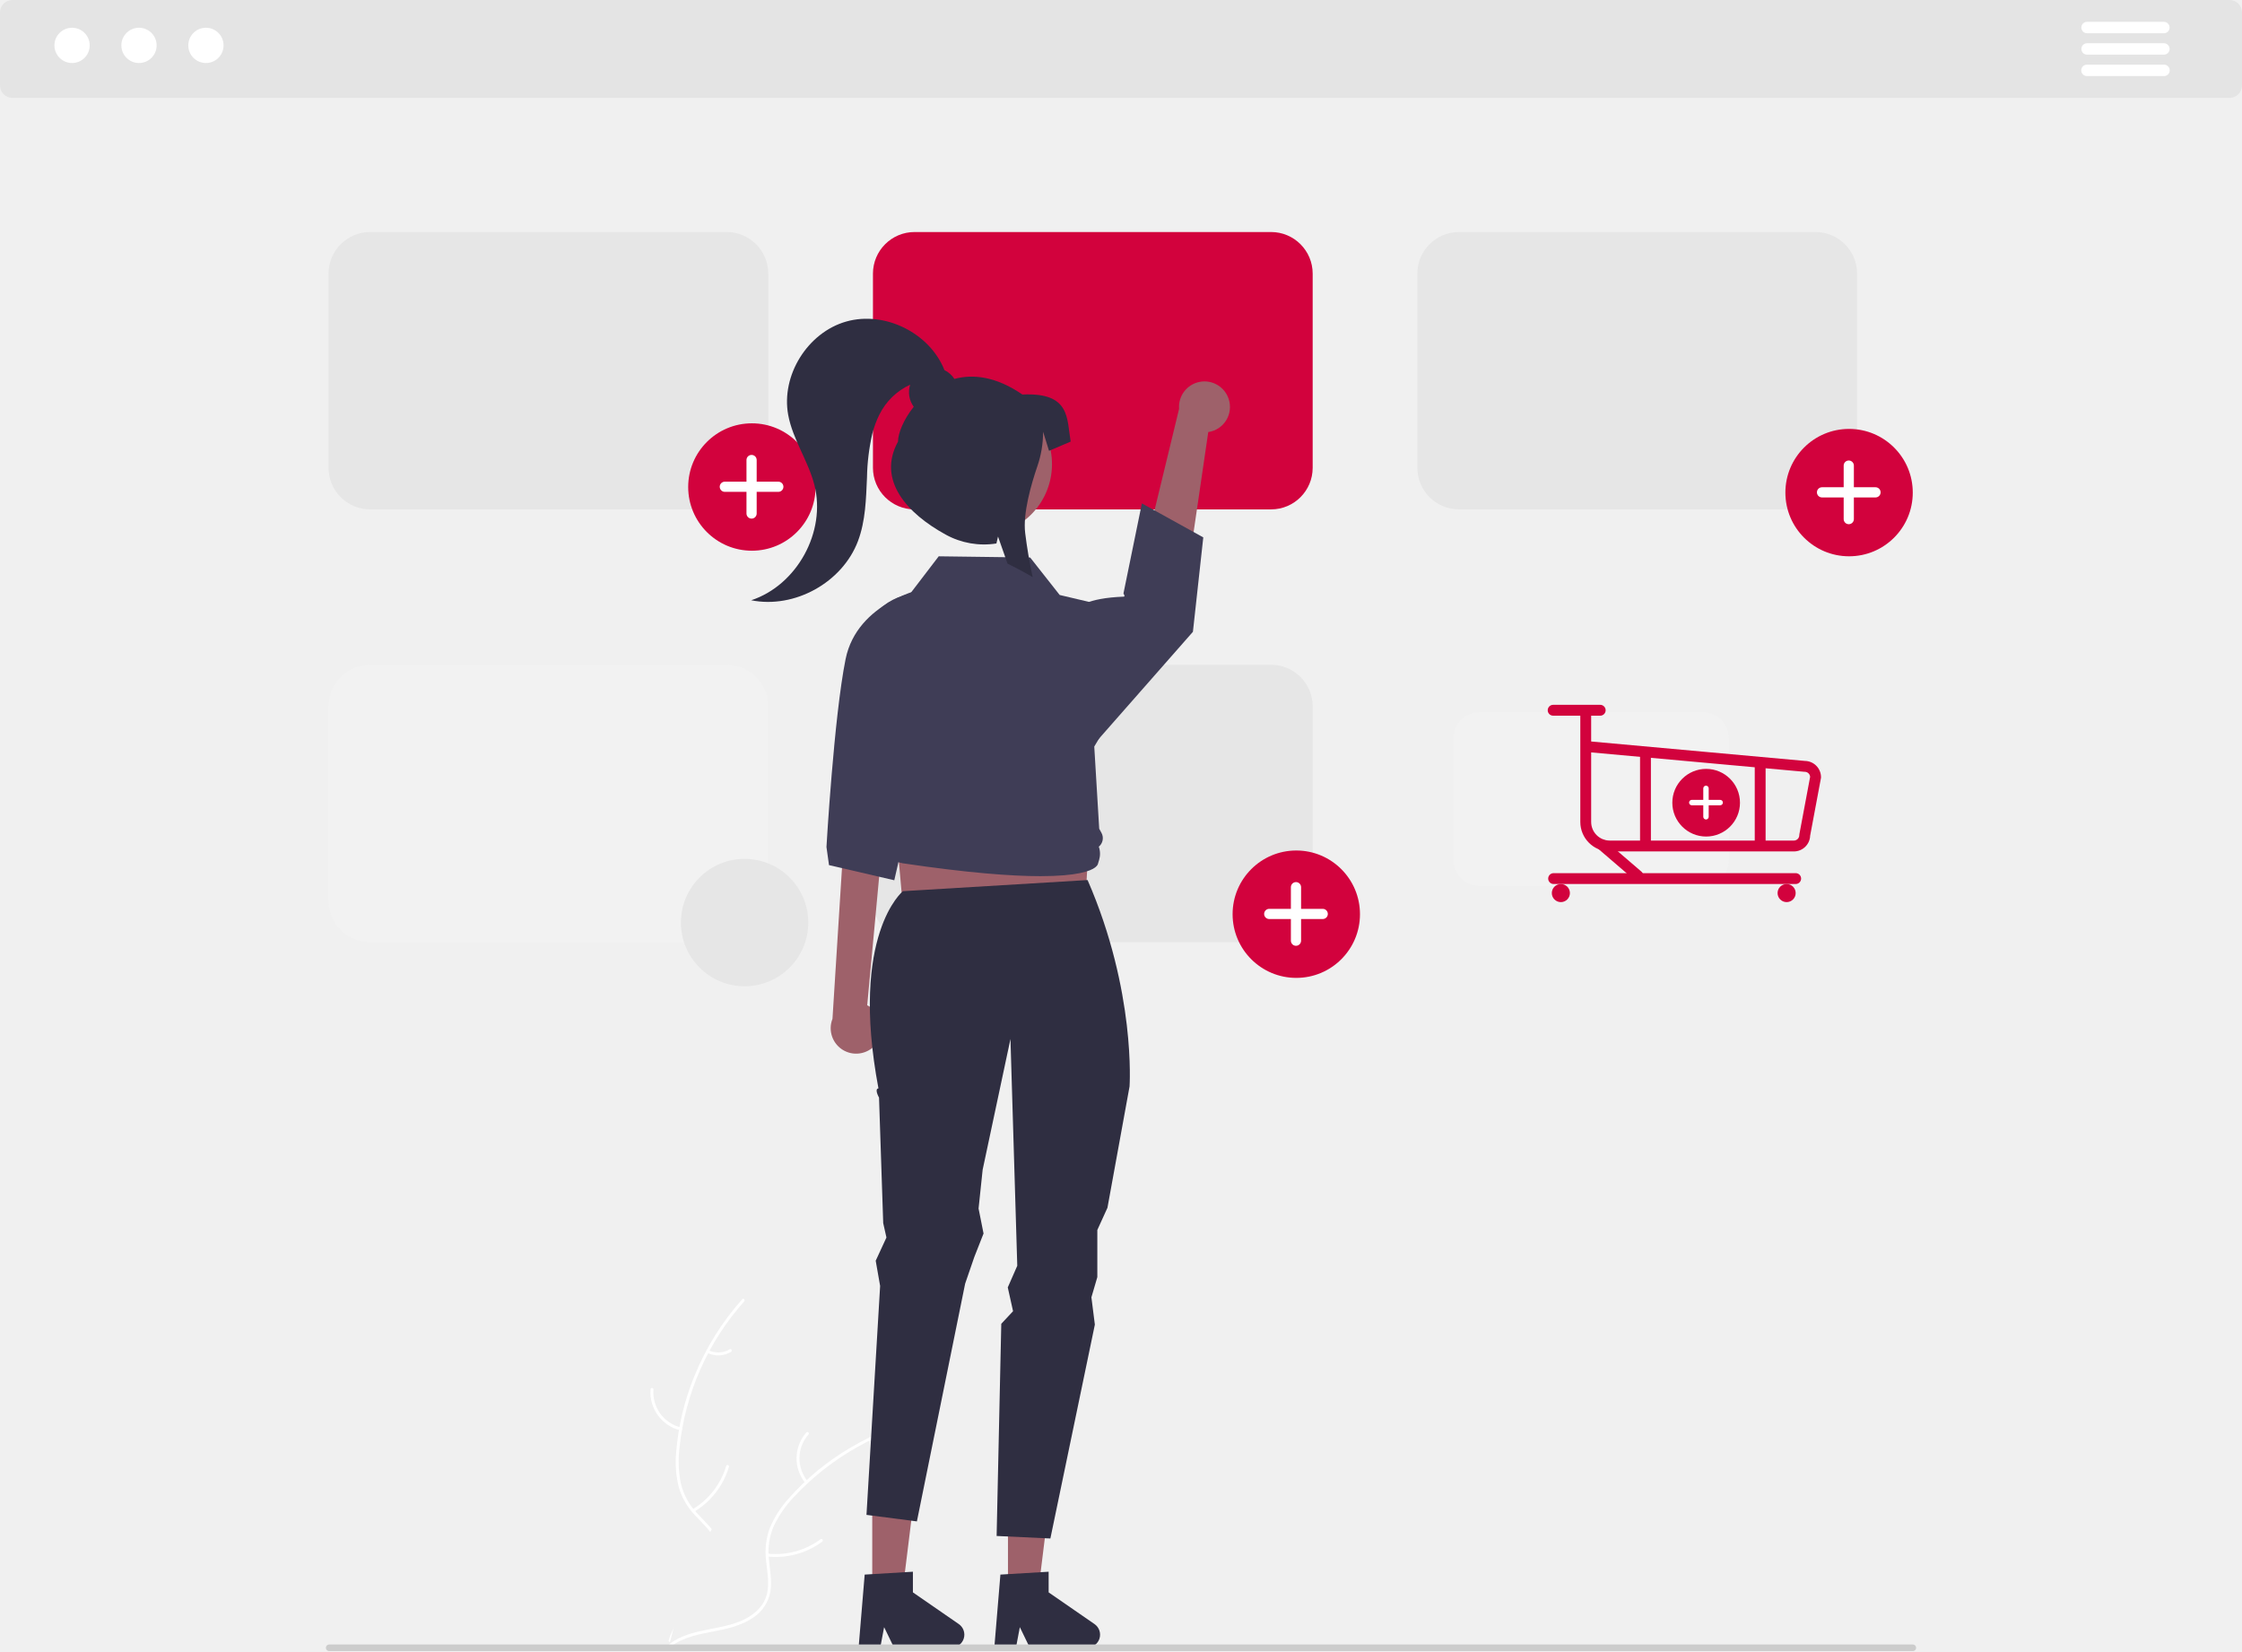
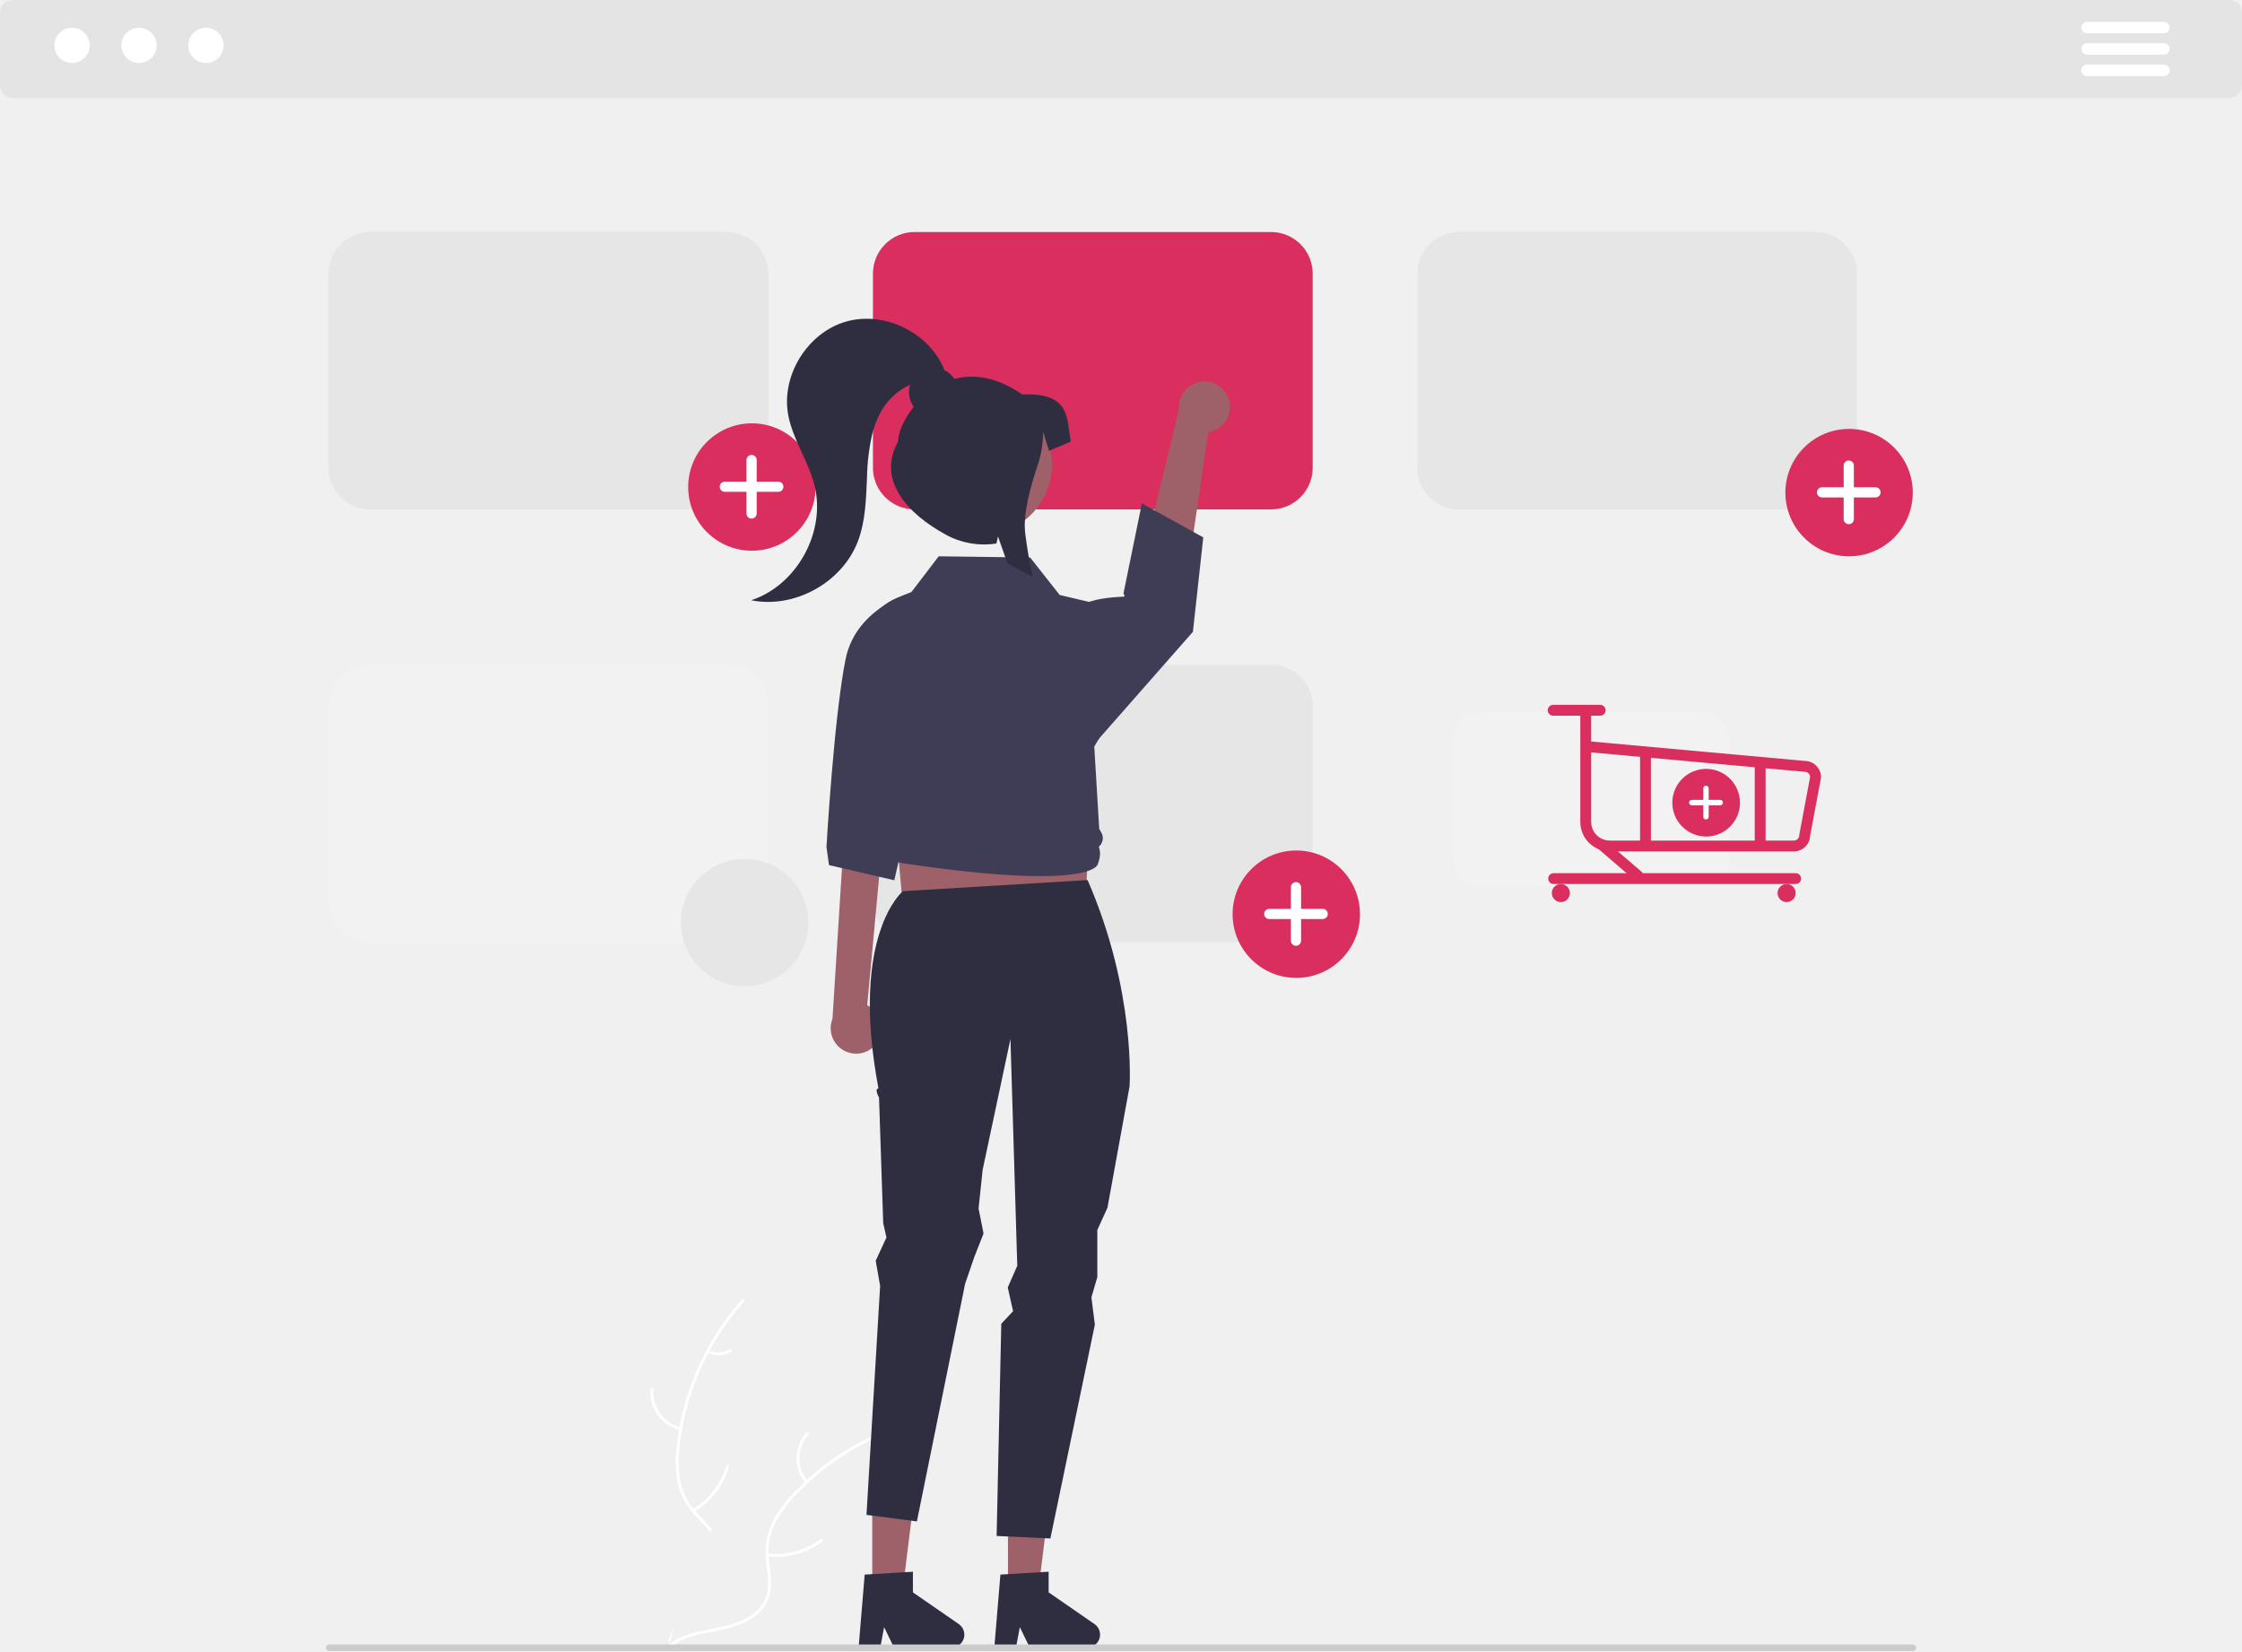
<svg xmlns="http://www.w3.org/2000/svg" data-name="Layer 1" width="803.052" height="591.375" viewBox="0 0 803.052 591.375">
  <path d="M997.078,189.375H202.922a4.453,4.453,0,0,1-4.448-4.448v-26.166a4.453,4.453,0,0,1,4.448-4.448H997.078a4.453,4.453,0,0,1,4.448,4.448V184.927A4.453,4.453,0,0,1,997.078,189.375Z" transform="translate(-198.4738 -154.3125)" fill="#e4e4e4" />
  <circle id="a35e044f-57c7-4e60-ba2c-0b63f07d3a91" data-name="a7a88a4d-66b2-4c09-a29b-e65e87e57a01" cx="25.815" cy="16.255" r="6.316" fill="#fff" />
  <circle id="b8ca9947-3ca9-4995-aa34-7c8526cbf832" data-name="ecd091ab-fa27-42b2-b94f-bd1073aab054" cx="49.787" cy="16.255" r="6.316" fill="#fff" />
  <circle id="a31b64b8-966e-40be-99c3-e775622dac5b" data-name="a332723e-32dc-4e13-8ae5-d2643a7feb7f" cx="73.76" cy="16.255" r="6.316" fill="#fff" />
  <path d="M973.591,166.221H945.987a2.045,2.045,0,0,1,0-4.089h27.604a2.045,2.045,0,0,1,.008,4.089Z" transform="translate(-198.4738 -154.3125)" fill="#fff" />
  <path d="M973.591,173.889H945.987a2.045,2.045,0,0,1,0-4.089h27.604a2.045,2.045,0,0,1,.008,4.089Z" transform="translate(-198.4738 -154.3125)" fill="#fff" />
  <path d="M973.591,181.556H945.987a2.045,2.045,0,0,1,0-4.09h27.604a2.045,2.045,0,0,1,.008,4.09Z" transform="translate(-198.4738 -154.3125)" fill="#fff" />
  <path d="M424.917,674.276c2.922-23.498,17.485-46.651,39.895-54.298a109.098,109.098,0,0,0,.005,74.904c3.444,9.315,8.244,19.316,5.004,28.704-2.015,5.841-6.946,10.311-12.457,13.105-5.511,2.794-11.628,4.126-17.668,5.432l-1.189.983C428.92,721.456,421.995,697.775,424.917,674.276Z" transform="translate(-198.4738 -154.3125)" fill="#f0f0f0" />
  <path d="M465.034,620.423a93.25,93.25,0,0,0-23.182,52.481,40.156,40.156,0,0,0,.457,12.574,23.032,23.032,0,0,0,5.728,10.683c2.582,2.837,5.551,5.439,7.399,8.854a14.102,14.102,0,0,1,.689,11.513c-1.631,4.678-4.846,8.491-8.119,12.111-3.634,4.019-7.473,8.135-9.018,13.463-.187.646-1.178.317-.991-.327,2.688-9.27,11.686-14.535,15.977-22.884,2.002-3.896,2.843-8.419.966-12.531-1.642-3.596-4.701-6.283-7.34-9.132a24.577,24.577,0,0,1-5.99-10.237,37.123,37.123,0,0,1-.939-12.51,90.469,90.469,0,0,1,6.607-27.493A94.904,94.904,0,0,1,464.344,619.641c.446-.5,1.134.286.691.783Z" transform="translate(-198.4738 -154.3125)" fill="#fff" />
  <path d="M442.134,666.589A13.991,13.991,0,0,1,431.484,651.933a.522.522,0,0,1,1.043.052,12.955,12.955,0,0,0,9.934,13.612C443.114,665.753,442.783,666.743,442.134,666.589Z" transform="translate(-198.4738 -154.3125)" fill="#fff" />
  <path d="M446.539,694.895a26.965,26.965,0,0,0,12.042-15.53c.189-.645,1.18-.317.991.327a28.048,28.048,0,0,1-12.563,16.135C446.43,696.17,445.964,695.236,446.539,694.895Z" transform="translate(-198.4738 -154.3125)" fill="#fff" />
  <path d="M452.334,637.954a7.919,7.919,0,0,0,7.505-.381c.574-.35,1.04.584.469.932a8.874,8.874,0,0,1-8.301.44.539.539,0,0,1-.332-.659A.524.524,0,0,1,452.334,637.954Z" transform="translate(-198.4738 -154.3125)" fill="#fff" />
  <path d="M533.121,661.949c-.352.229-.704.458-1.057.696a104.292,104.292,0,0,0-13.335,10.411c-.326.291-.652.59-.969.89a109.948,109.948,0,0,0-23.878,32.687,106.772,106.772,0,0,0-5.849,15.132c-2.158,7.161-3.928,15.097-8.2,20.954a18.318,18.318,0,0,1-1.427,1.762H439.8c-.088-.044-.176-.079-.264-.123l-1.541.07c.062-.273.132-.555.194-.828.035-.159.079-.317.114-.476.026-.106.053-.211.071-.308.009-.035.018-.07.026-.097.018-.097.044-.185.062-.273q.581-2.365,1.198-4.73c0-.009,0-.009.009-.018a156.995,156.995,0,0,1,13.212-34.686c.176-.326.352-.661.546-.987a101.885,101.885,0,0,1,9.152-13.881,90.071,90.071,0,0,1,5.998-6.861,74.901,74.901,0,0,1,18.743-14.04c13.846-7.311,29.877-10.112,44.674-5.646C532.373,661.712,532.743,661.826,533.121,661.949Z" transform="translate(-198.4738 -154.3125)" fill="#f0f0f0" />
  <path d="M533.035,662.439A93.25,93.25,0,0,0,482.928,690.386a40.157,40.157,0,0,0-7.205,10.314,23.032,23.032,0,0,0-1.858,11.978c.354,3.819,1.158,7.685.577,11.524a14.103,14.103,0,0,1-6.381,9.607c-4.119,2.753-8.981,3.862-13.774,4.782-5.321,1.021-10.865,1.997-15.306,5.32-.538.403-1.132-.456-.594-.858,7.727-5.783,18.082-4.569,26.535-8.652,3.944-1.905,7.338-5.01,8.316-9.424.854-3.86.029-7.847-.363-11.711a24.577,24.577,0,0,1,1.38-11.78,37.125,37.125,0,0,1,6.782-10.553,90.47,90.47,0,0,1,21.828-17.973,94.904,94.904,0,0,1,30.09-11.561c.657-.13.733.911.08,1.041Z" transform="translate(-198.4738 -154.3125)" fill="#fff" />
  <path d="M486.955,685.512a13.99,13.99,0,0,1,.321-18.113c.445-.502,1.247.166.801.669a12.955,12.955,0,0,0-.264,16.85C488.241,685.435,487.38,686.026,486.955,685.512Z" transform="translate(-198.4738 -154.3125)" fill="#fff" />
  <path d="M473.43,710.765a26.966,26.966,0,0,0,18.965-5.15c.54-.401,1.133.458.594.858a28.048,28.048,0,0,1-19.746,5.319C472.575,711.718,472.765,710.691,473.43,710.765Z" transform="translate(-198.4738 -154.3125)" fill="#fff" />
  <path d="M512.339,668.791a7.919,7.919,0,0,0,6.222,4.214c.669.066.479,1.092-.186,1.027a8.874,8.874,0,0,1-6.893-4.647.539.539,0,0,1,.132-.726.524.524,0,0,1,.726.132Z" transform="translate(-198.4738 -154.3125)" fill="#fff" />
  <path d="M458.767,336.757H331.041a14.904,14.904,0,0,1-14.887-14.888V252.304A14.903,14.903,0,0,1,331.041,237.417H458.767a14.903,14.903,0,0,1,14.887,14.887v69.565A14.904,14.904,0,0,1,458.767,336.757Z" transform="translate(-198.4738 -154.3125)" fill="#e6e6e6" />
-   <path d="M653.767,336.757H526.041a14.904,14.904,0,0,1-14.887-14.888V252.304A14.903,14.903,0,0,1,526.041,237.417H653.767a14.903,14.903,0,0,1,14.887,14.887v69.565A14.904,14.904,0,0,1,653.767,336.757Z" transform="translate(-198.4738 -154.3125)" fill="#d2023d" />
+   <path d="M653.767,336.757H526.041a14.904,14.904,0,0,1-14.887-14.888V252.304A14.903,14.903,0,0,1,526.041,237.417H653.767a14.903,14.903,0,0,1,14.887,14.887v69.565A14.904,14.904,0,0,1,653.767,336.757Z" transform="translate(-198.4738 -154.3125)" fill="#da2e5e" />
  <path d="M848.767,336.757H721.041a14.904,14.904,0,0,1-14.887-14.888V252.304A14.903,14.903,0,0,1,721.041,237.417H848.767a14.903,14.903,0,0,1,14.887,14.887v69.565A14.904,14.904,0,0,1,848.767,336.757Z" transform="translate(-198.4738 -154.3125)" fill="#e6e6e6" />
  <path d="M458.767,491.757H331.041a14.904,14.904,0,0,1-14.887-14.888V407.304A14.903,14.903,0,0,1,331.041,392.417H458.767a14.903,14.903,0,0,1,14.887,14.887v69.565A14.904,14.904,0,0,1,458.767,491.757Z" transform="translate(-198.4738 -154.3125)" fill="#f2f2f2" />
  <path d="M653.767,491.757H526.041a14.904,14.904,0,0,1-14.887-14.888V407.304A14.903,14.903,0,0,1,526.041,392.417H653.767a14.903,14.903,0,0,1,14.887,14.887v69.565A14.904,14.904,0,0,1,653.767,491.757Z" transform="translate(-198.4738 -154.3125)" fill="#e6e6e6" />
  <g id="e3e4f7c8-e232-44d3-85d4-7e764218aef0" data-name="aa405d94-515b-444f-88dd-2c52df39214d">
-     <circle id="fcc64bf3-a6e1-406f-af2a-c5c9529d985b" data-name="ede3a9f0-5e02-4455-ac7e-751a5f8c3692" cx="464.312" cy="327.433" r="22.812" fill="#d2023d" />
+     <circle id="fcc64bf3-a6e1-406f-af2a-c5c9529d985b" data-name="ede3a9f0-5e02-4455-ac7e-751a5f8c3692" cx="464.312" cy="327.433" r="22.812" fill="#da2e5e" />
    <path id="a515bf60-7ad9-4961-925b-281b4504c434-431" data-name="ba039ca8-d148-45ed-9781-bacb7304e881" d="M672.258,479.83h-7.756v-7.756a1.825,1.825,0,0,0-1.825-1.825h0a1.825,1.825,0,0,0-1.825,1.825v7.756h-7.756a1.825,1.825,0,0,0-1.825,1.825h0a1.825,1.825,0,0,0,1.825,1.825h7.756v7.756a1.825,1.825,0,0,0,1.825,1.825h0a1.825,1.825,0,0,0,1.825-1.825V483.48h7.756a1.825,1.825,0,0,0,1.825-1.825h0a1.825,1.825,0,0,0-1.825-1.825h0Z" transform="translate(-198.4738 -154.3125)" fill="#fff" />
  </g>
  <g id="e103fff6-fe82-4519-942e-bf1bf1b0aca3" data-name="bbf41f8a-587e-4352-8304-6d86282586e3">
-     <circle id="add300b1-303e-47da-8a54-54886e1d1e76" data-name="e4c91425-bc08-43ed-9b2d-9a6452dd6ab0" cx="662.312" cy="176.433" r="22.812" fill="#d2023d" />
+     <circle id="add300b1-303e-47da-8a54-54886e1d1e76" data-name="e4c91425-bc08-43ed-9b2d-9a6452dd6ab0" cx="662.312" cy="176.433" r="22.812" fill="#da2e5e" />
    <path id="ac71a829-1528-4702-ba68-9cb7b8b12af7-432" data-name="b08e8960-896e-4763-a2dc-6c3da3e5d175" d="M870.258,328.83h-7.756v-7.756a1.825,1.825,0,0,0-1.825-1.825h0a1.825,1.825,0,0,0-1.825,1.825v7.756h-7.756a1.825,1.825,0,0,0-1.825,1.825h0a1.825,1.825,0,0,0,1.825,1.825h7.756v7.756a1.825,1.825,0,0,0,1.825,1.825h0a1.825,1.825,0,0,0,1.825-1.825V332.48h7.756a1.825,1.825,0,0,0,1.825-1.825h0a1.825,1.825,0,0,0-1.825-1.825h0Z" transform="translate(-198.4738 -154.3125)" fill="#fff" />
  </g>
  <g id="eec1f109-4866-4d4c-80db-d160015753dd" data-name="b77ad267-181d-433f-b31f-af61e58bf4a6">
-     <circle id="ad2802dd-75a3-400f-a980-dd7e255328e3" data-name="e8aef769-5476-47e9-8295-ae809767f9aa" cx="269.312" cy="174.433" r="22.812" fill="#d2023d" />
+     <circle id="ad2802dd-75a3-400f-a980-dd7e255328e3" data-name="e8aef769-5476-47e9-8295-ae809767f9aa" cx="269.312" cy="174.433" r="22.812" fill="#da2e5e" />
    <path id="a152d324-d2c4-475a-92fe-001d0469b5e0-433" data-name="efbebd4e-dbd2-4103-8d2c-f0ca8346a3bf" d="M477.258,326.83h-7.756v-7.756a1.825,1.825,0,0,0-1.825-1.825h0a1.825,1.825,0,0,0-1.825,1.825h0v7.756h-7.756a1.825,1.825,0,0,0-1.825,1.825h0a1.825,1.825,0,0,0,1.825,1.825h7.756v7.756a1.825,1.825,0,0,0,1.825,1.825h0a1.825,1.825,0,0,0,1.825-1.825V330.48h7.756a1.825,1.825,0,0,0,1.825-1.825h0a1.825,1.825,0,0,0-1.825-1.825h0Z" transform="translate(-198.4738 -154.3125)" fill="#fff" />
  </g>
  <path d="M638.576,297.232a9.07,9.07,0,0,1-7.321,11.824l-10.548,72.001-17.303-8.451,17.404-71.87a9.119,9.119,0,0,1,17.768-3.504Z" transform="translate(-198.4738 -154.3125)" fill="#9e616a" />
  <path d="M512.589,527.832a9.07,9.07,0,0,0-3.492-13.462l7.116-76.586-14.905,7.64-4.654,73.801a9.119,9.119,0,0,0,15.934,8.607Z" transform="translate(-198.4738 -154.3125)" fill="#9e616a" />
  <polygon points="324.298 334.784 388.259 332.324 391.949 265.903 318.148 265.903 324.298 334.784" fill="#9e616a" />
  <polygon points="312.427 569.355 323.357 569.354 328.556 527.197 312.425 527.197 312.427 569.355" fill="#9e616a" />
  <path d="M508.19,718.276l17.278-1.031v7.403l16.426,11.345a4.624,4.624,0,0,1-2.627,8.429H518.697l-3.546-7.322-1.384,7.322h-7.756Z" transform="translate(-198.4738 -154.3125)" fill="#2f2e41" />
  <polygon points="361.041 569.355 371.971 569.354 377.17 527.197 361.039 527.197 361.041 569.355" fill="#9e616a" />
  <path d="M521.884,473.504s-19.138,15.45-8.763,70.628c-1.58.188.209,3.302.209,3.302l1.497,44.96,1.157,5.153-3.846,8.315,1.586,9.034-4.888,81.992,18.057,2.335L544.173,614.079l3.291-9.573,3.301-8.391-1.781-8.948,1.46-13.888,9.962-46.829,2.439,81.218-3.403,7.754,1.894,8.512-4.219,4.518-1.667,75.99,19.254.901,15.931-76.603-1.235-9.775,2.119-7.228V594.854l3.63-7.968,7.914-43.448s2.387-33.958-15.032-73.919Z" transform="translate(-198.4738 -154.3125)" fill="#2f2e41" />
  <path d="M529.684,365.013s-24.172,4.78-28.337,25.395-6.845,67.263-6.845,67.263l.912,6.496,23.382,5.422,14.924-65.363Z" transform="translate(-198.4738 -154.3125)" fill="#3f3d56" />
  <path d="M584.847,371.971s2.45-3.433,16.171-3.963c.565-.022-.135-1.143-.135-1.143l6.599-32.253,21.991,12.175-3.712,33.813L589.625,421.702Z" transform="translate(-198.4738 -154.3125)" fill="#3f3d56" />
  <path d="M571.14,468.122c-10.353.001-25.936-1.142-49.396-4.625a7.165,7.165,0,0,1-6.014-5.999,5.424,5.424,0,0,1-.911-6.16l.022-.043-.532-.626a5.801,5.801,0,0,1-.387-7.011l-7.265-51.975a21.896,21.896,0,0,1,15.228-24.021l2.682-.835,10.142-13.266.2.002,32.561.433,10.567,13.418,17.081,4.028.044.26,3.966,22.914c2.062,11.918-2.668,16.606-8.706,27.086l1.772,29.434.804,1.461a3.959,3.959,0,0,1-.948,4.968,7.712,7.712,0,0,1,.105,4.772l-.418,1.381c.001.04-.111.601-1.013,1.286C589.099,466.239,584.43,468.122,571.14,468.122Z" transform="translate(-198.4738 -154.3125)" fill="#3f3d56" />
  <path d="M556.804,718.276l17.278-1.031v7.403l16.426,11.345a4.624,4.624,0,0,1-2.627,8.429H567.311l-3.546-7.322-1.384,7.322h-7.756Z" transform="translate(-198.4738 -154.3125)" fill="#2f2e41" />
  <circle cx="549.754" cy="320.563" r="25.527" transform="matrix(0.16018, -0.98709, 0.98709, 0.16018, -53.20484, 657.5572)" fill="#9e616a" />
  <path d="M564.68,295.618c-9.356-6.435-17.595-7.415-24.363-5.59a8.897,8.897,0,0,0-3.559-3.16c-5.278-13.3-21.342-21.287-35.127-17.405-13.874,3.908-23.448,19.277-20.837,33.453,1.618,8.787,7.148,16.396,9.372,25.049,4.306,16.751-6.198,35.94-22.629,41.34,15.558,3.124,32.683-6.379,38.264-21.233,2.711-7.215,2.874-15.092,3.219-22.792a75.564,75.564,0,0,1,1.943-15.783,33.722,33.722,0,0,1,2.512-6.72A22.997,22.997,0,0,1,524.481,292.099a8.778,8.778,0,0,0,1.282,7.903c-3.648,4.571-5.635,9.513-5.635,12.473-7.579,13.853,3.259,25.751,17.112,33.331a28.381,28.381,0,0,0,18.133,3.161l.58-2.474.785,2.229,2.621,7.471q4.536,2.194,8.993,4.811c-1.129-5.301-2.042-10.593-2.671-15.767-.87-7.042,2.163-17.526,4.351-23.901a37.632,37.632,0,0,0,2.06-12.213v-.182l2.13,6.843,7.756-3.308C580.536,304.199,581.979,294.803,564.68,295.618Z" transform="translate(-198.4738 -154.3125)" fill="#2f2e41" />
  <path d="M883.647,745.688H316.353a1.191,1.191,0,0,1,0-2.381H883.647a1.191,1.191,0,0,1,0,2.381Z" transform="translate(-198.4738 -154.3125)" fill="#ccc" />
  <circle id="aeef577c-289f-4c95-850d-f6939249b5af" data-name="e4c91425-bc08-43ed-9b2d-9a6452dd6ab0" cx="266.704" cy="330.431" r="22.812" fill="#e6e6e6" />
  <path d="M808.413,471.633H728.4a9.337,9.337,0,0,1-9.326-9.326V418.728a9.336,9.336,0,0,1,9.326-9.326h80.013a9.336,9.336,0,0,1,9.326,9.326v43.579A9.337,9.337,0,0,1,808.413,471.633Z" transform="translate(-198.4738 -154.3125)" fill="#f2f2f2" />
  <g id="a3c861bb-19cc-462b-bc3a-1f29faec5e60" data-name="bc9af32e-f7cd-4c85-a4cc-5543d455b8de">
-     <circle id="a24c8b8a-c30a-477e-8412-dbddb638fe0a" data-name="b56288f5-6382-4006-aaf1-aded98dde780" cx="611.118" cy="287.504" r="12.115" fill="#d2023d" />
+     <circle id="a24c8b8a-c30a-477e-8412-dbddb638fe0a" data-name="b56288f5-6382-4006-aaf1-aded98dde780" cx="611.118" cy="287.504" r="12.115" fill="#da2e5e" />
    <path id="ac585bde-7a48-4e1f-a3d4-d671a5b024fe-434" data-name="b9aaef6b-2cfc-46ac-8dc0-30fdc28925de" d="M814.622,440.799h-4.119v-4.119a.969.969,0,0,0-.969-.969h0a.969.969,0,0,0-.969.969v4.119H804.446a.969.969,0,0,0-.969.969v0h0a.969.969,0,0,0,.969.969h4.119v4.119a.969.969,0,0,0,.969.969h0a.969.969,0,0,0,.969-.969v-4.119h4.119a.969.969,0,0,0,.969-.969v0h0a.969.969,0,0,0-.969-.969Z" transform="translate(-198.4738 -154.3125)" fill="#fff" />
  </g>
-   <path d="M841.011,459.266h-65.938a10.568,10.568,0,0,1-10.556-10.556V409.35a1.945,1.945,0,0,1,3.89,0v10.541l76.591,6.962a5.841,5.841,0,0,1,5.737,5.834,1.946,1.946,0,0,1-.033.358l-3.86,20.585A5.841,5.841,0,0,1,841.011,459.266Zm-72.604-35.469V448.71a6.674,6.674,0,0,0,6.666,6.666h65.938a1.947,1.947,0,0,0,1.945-1.945,1.946,1.946,0,0,1,.033-.358l3.851-20.536a1.947,1.947,0,0,0-1.939-1.795c-.059,0-.117-.003-.176-.008Z" transform="translate(-198.4738 -154.3125)" fill="#d2023d" />
-   <circle cx="559.078" cy="319.863" r="3.241" fill="#d2023d" />
-   <circle cx="639.944" cy="319.863" r="3.241" fill="#d2023d" />
-   <path d="M841.659,470.934H754.958a1.945,1.945,0,0,1,0-3.89h86.701a1.945,1.945,0,0,1,0,3.89Z" transform="translate(-198.4738 -154.3125)" fill="#d2023d" />
-   <path d="M771.648,410.647H754.793a1.945,1.945,0,0,1,0-3.89H771.648a1.945,1.945,0,0,1,0,3.89Z" transform="translate(-198.4738 -154.3125)" fill="#d2023d" />
-   <path d="M785.169,469.944a1.937,1.937,0,0,1-1.266-.47l-12.783-10.985a1.945,1.945,0,1,1,2.535-2.95L786.437,466.524a1.945,1.945,0,0,1-1.268,3.42Z" transform="translate(-198.4738 -154.3125)" fill="#d2023d" />
-   <path d="M787.862,458.071a1.945,1.945,0,0,1-1.945-1.945V424.908a1.945,1.945,0,0,1,3.89,0v31.218a1.945,1.945,0,0,1-1.945,1.945Z" transform="translate(-198.4738 -154.3125)" fill="#d2023d" />
-   <path d="M828.944,458.071a1.945,1.945,0,0,1-1.945-1.945V427.501a1.945,1.945,0,0,1,3.89,0v28.625a1.945,1.945,0,0,1-1.945,1.945Z" transform="translate(-198.4738 -154.3125)" fill="#d2023d" />
+   <path d="M841.011,459.266h-65.938a10.568,10.568,0,0,1-10.556-10.556V409.35a1.945,1.945,0,0,1,3.89,0v10.541l76.591,6.962a5.841,5.841,0,0,1,5.737,5.834,1.946,1.946,0,0,1-.033.358l-3.86,20.585A5.841,5.841,0,0,1,841.011,459.266Zm-72.604-35.469V448.71a6.674,6.674,0,0,0,6.666,6.666h65.938a1.947,1.947,0,0,0,1.945-1.945,1.946,1.946,0,0,1,.033-.358l3.851-20.536a1.947,1.947,0,0,0-1.939-1.795c-.059,0-.117-.003-.176-.008Z" transform="translate(-198.4738 -154.3125)" fill="#da2e5e" />
+   <circle cx="559.078" cy="319.863" r="3.241" fill="#da2e5e" />
+   <circle cx="639.944" cy="319.863" r="3.241" fill="#da2e5e" />
+   <path d="M841.659,470.934H754.958a1.945,1.945,0,0,1,0-3.89h86.701a1.945,1.945,0,0,1,0,3.89Z" transform="translate(-198.4738 -154.3125)" fill="#da2e5e" />
+   <path d="M771.648,410.647H754.793a1.945,1.945,0,0,1,0-3.89H771.648a1.945,1.945,0,0,1,0,3.89Z" transform="translate(-198.4738 -154.3125)" fill="#da2e5e" />
+   <path d="M785.169,469.944a1.937,1.937,0,0,1-1.266-.47l-12.783-10.985a1.945,1.945,0,1,1,2.535-2.95L786.437,466.524a1.945,1.945,0,0,1-1.268,3.42Z" transform="translate(-198.4738 -154.3125)" fill="#da2e5e" />
+   <path d="M787.862,458.071a1.945,1.945,0,0,1-1.945-1.945V424.908a1.945,1.945,0,0,1,3.89,0v31.218a1.945,1.945,0,0,1-1.945,1.945Z" transform="translate(-198.4738 -154.3125)" fill="#da2e5e" />
+   <path d="M828.944,458.071a1.945,1.945,0,0,1-1.945-1.945V427.501a1.945,1.945,0,0,1,3.89,0v28.625a1.945,1.945,0,0,1-1.945,1.945Z" transform="translate(-198.4738 -154.3125)" fill="#da2e5e" />
</svg>
